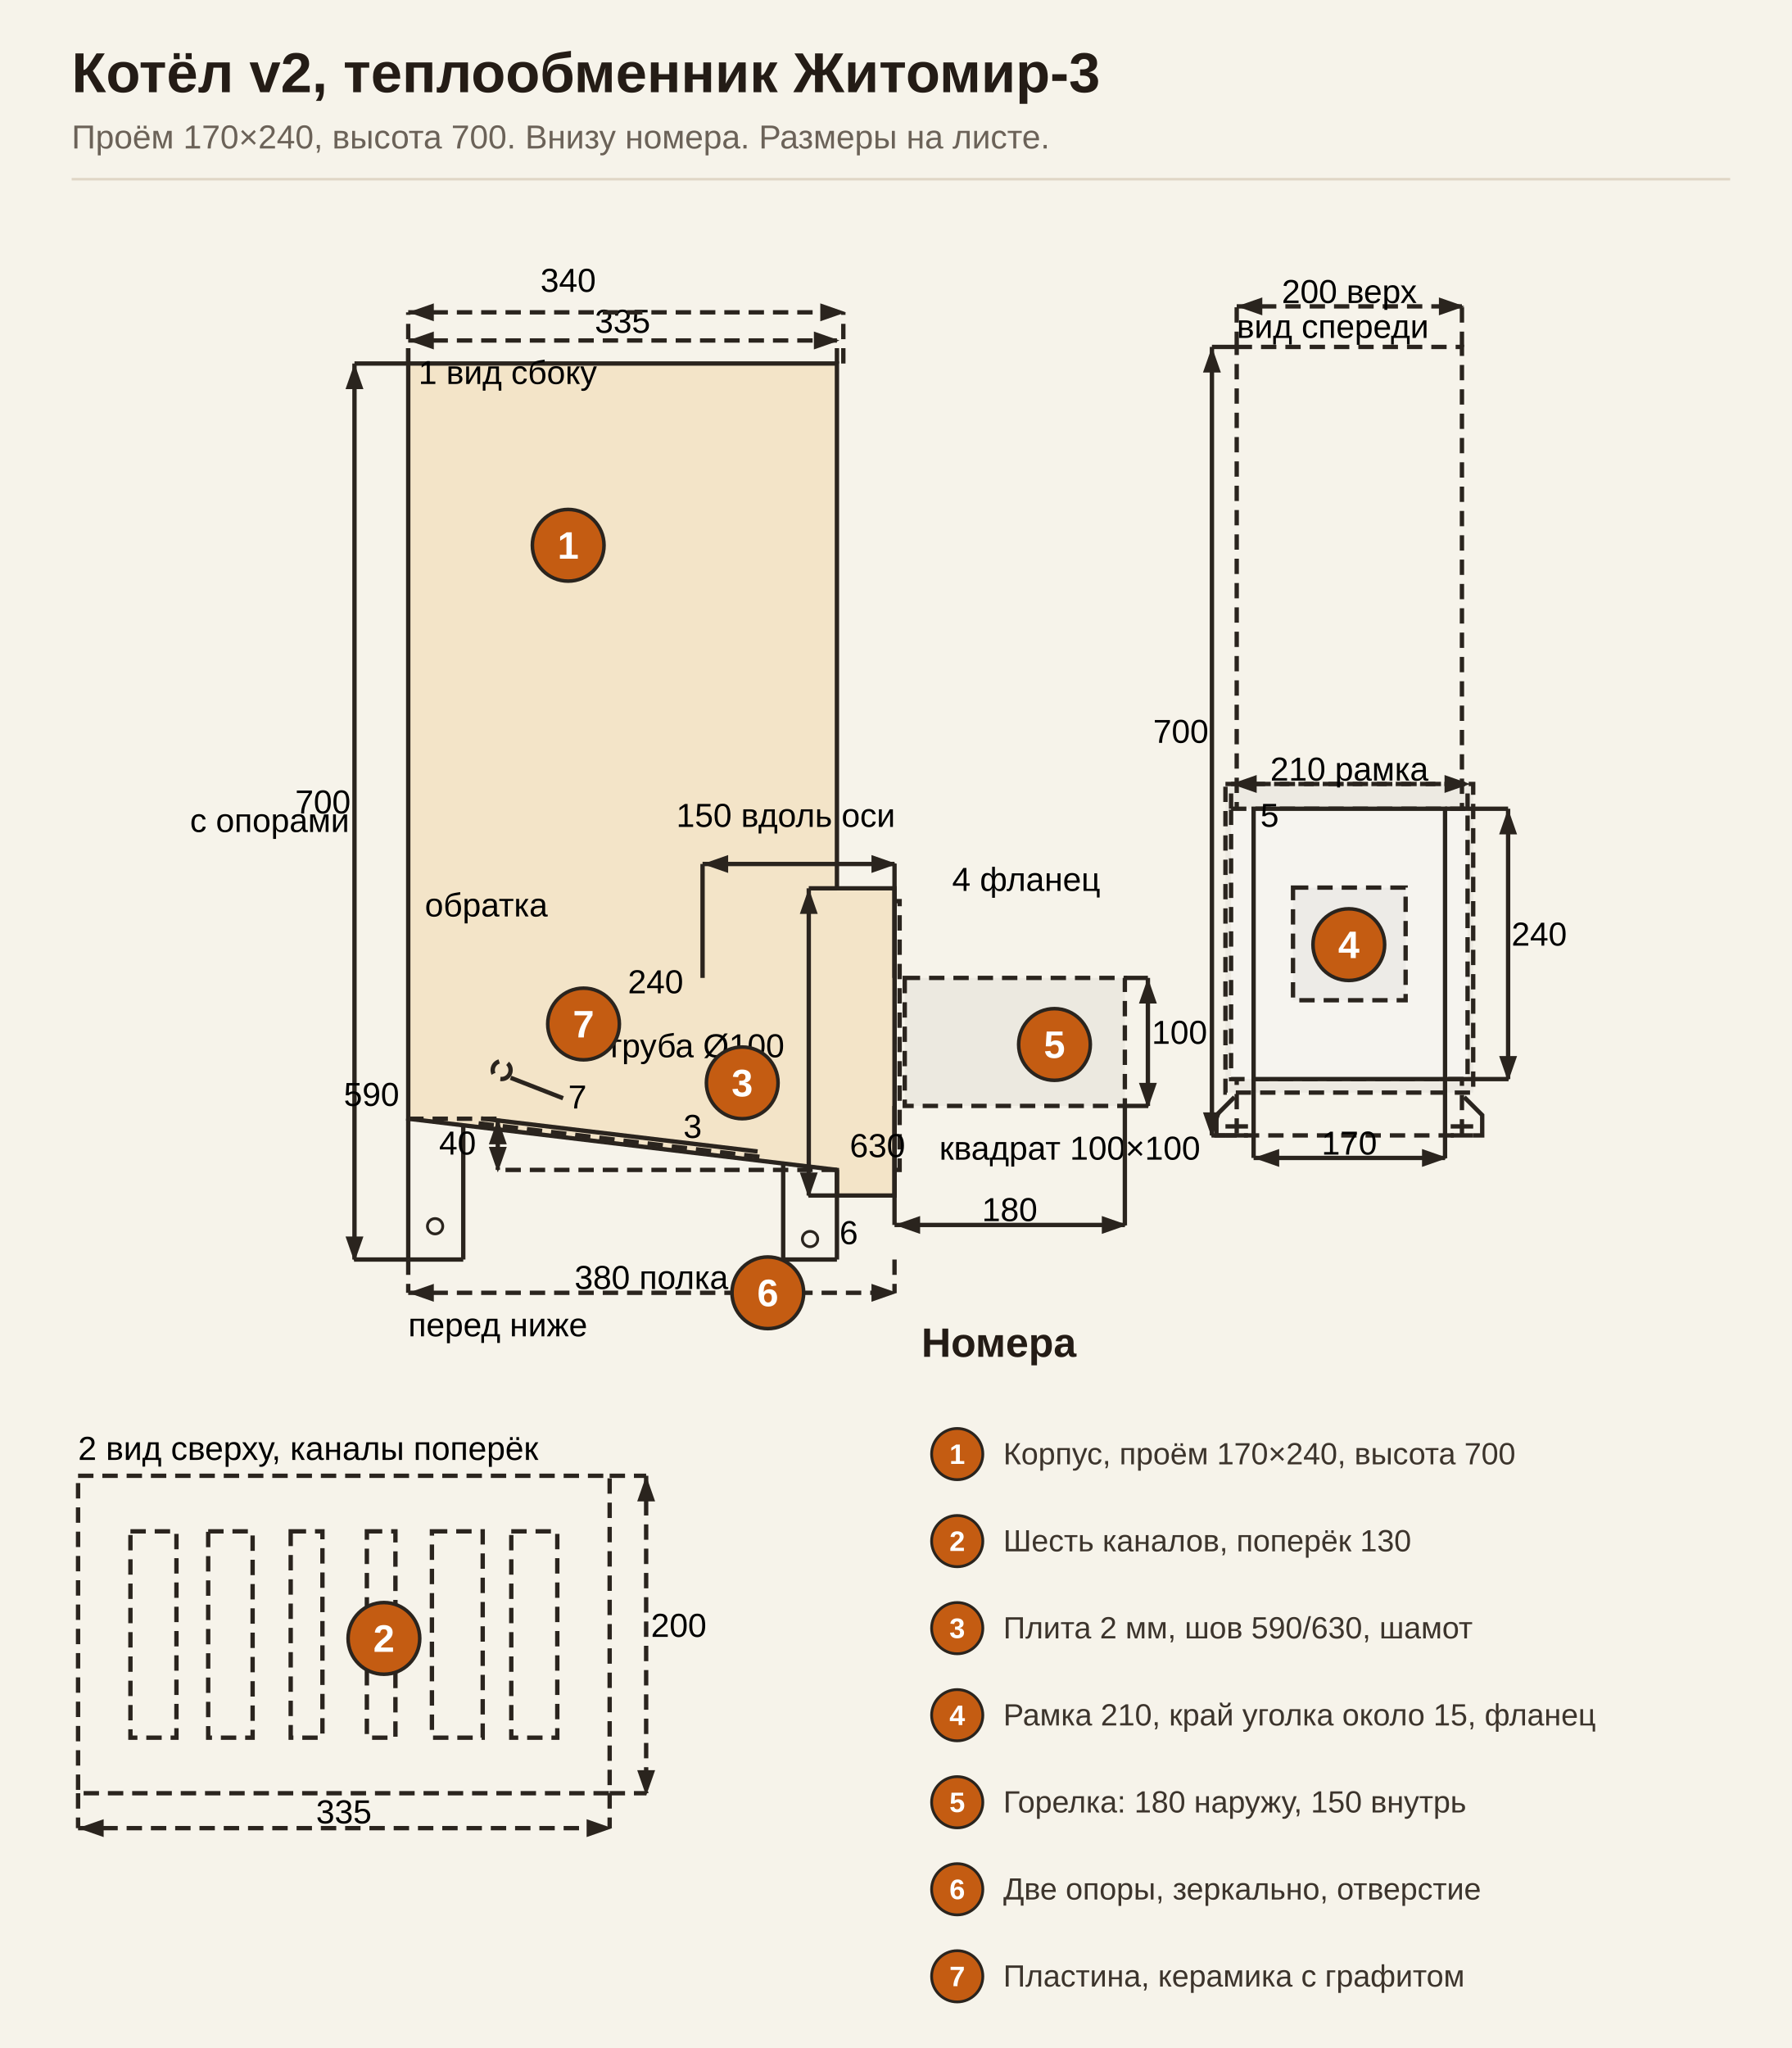
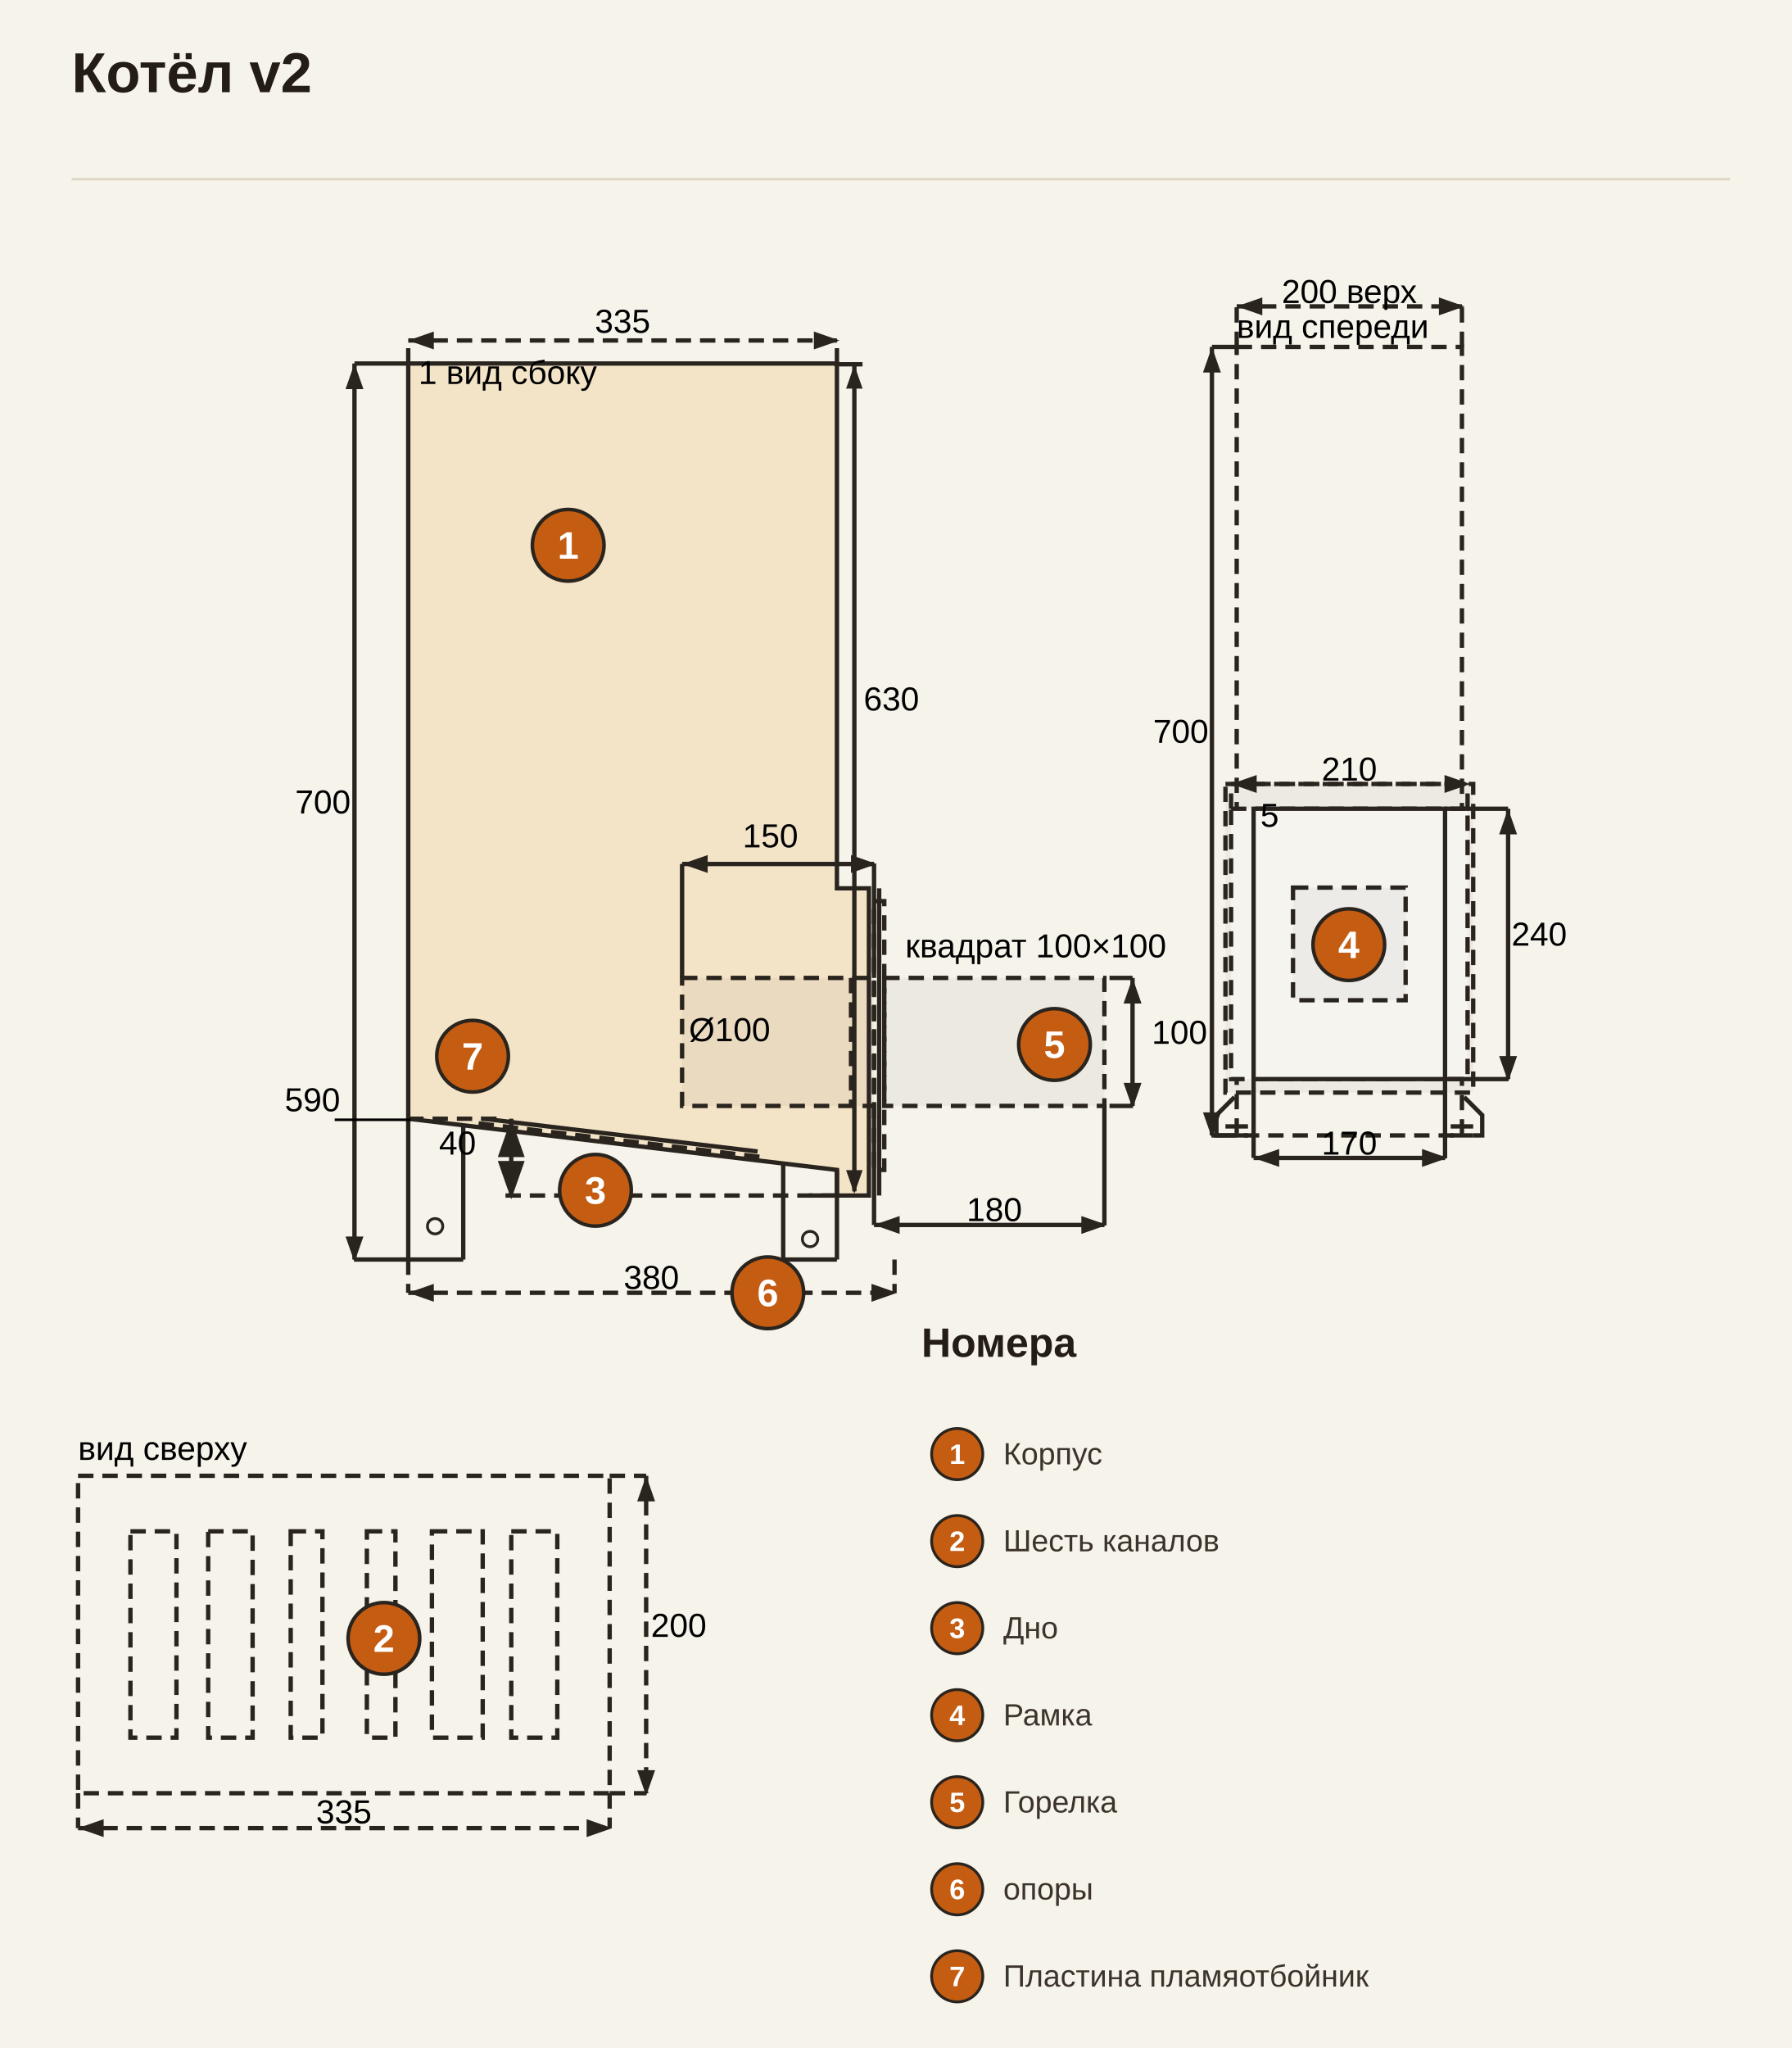
- <svg xmlns="http://www.w3.org/2000/svg" width="700" height="800" viewBox="0 0 700 800" font-family="Liberation Sans, DejaVu Sans, sans-serif">
-   <rect width="700" height="800" fill="#f6f3ea" />
-   <defs>
+ <svg xmlns="http://www.w3.org/2000/svg" width="700" height="800" viewBox="0 0 700 800" font-family="Liberation Sans, DejaVu Sans, sans-serif" version="1.1" id="svg106">
+   <rect width="700" height="800" fill="#f6f3ea" id="rect1" />
+   <defs id="defs6">
    <marker id="se" markerUnits="userSpaceOnUse" markerWidth="20.00" markerHeight="14.00" refX="18.00" refY="7.00" orient="auto">
-       <path d="M0 0 L20.00 7.00 L0 14.00 Z" fill="#2a241e" />
+       <path d="M0 0 L20.00 7.00 L0 14.00 Z" fill="#2a241e" id="path1" />
    </marker>
    <marker id="ss" markerUnits="userSpaceOnUse" markerWidth="20.00" markerHeight="14.00" refX="0" refY="7.00" orient="auto">
-       <path d="M20.00 0 L0 7.00 L20.00 14.00 Z" fill="#2a241e" />
+       <path d="M20.00 0 L0 7.00 L20.00 14.00 Z" fill="#2a241e" id="path2" />
    </marker>
    <marker id="fe" markerUnits="userSpaceOnUse" markerWidth="22.73" markerHeight="15.91" refX="20.45" refY="7.95" orient="auto">
-       <path d="M0 0 L22.73 7.95 L0 15.91 Z" fill="#2a241e" />
+       <path d="M0 0 L22.73 7.95 L0 15.91 Z" fill="#2a241e" id="path3" />
    </marker>
    <marker id="fs" markerUnits="userSpaceOnUse" markerWidth="22.73" markerHeight="15.91" refX="0" refY="7.95" orient="auto">
-       <path d="M22.73 0 L0 7.95 L22.73 15.91 Z" fill="#2a241e" />
+       <path d="M22.73 0 L0 7.95 L22.73 15.91 Z" fill="#2a241e" id="path4" />
    </marker>
    <marker id="te" markerUnits="userSpaceOnUse" markerWidth="16.13" markerHeight="11.29" refX="14.52" refY="5.65" orient="auto">
-       <path d="M0 0 L16.13 5.65 L0 11.29 Z" fill="#2a241e" />
+       <path d="M0 0 L16.13 5.65 L0 11.29 Z" fill="#2a241e" id="path5" />
    </marker>
    <marker id="ts" markerUnits="userSpaceOnUse" markerWidth="16.13" markerHeight="11.29" refX="0" refY="5.65" orient="auto">
-       <path d="M16.13 0 L0 5.65 L16.13 11.29 Z" fill="#2a241e" />
+       <path d="M16.13 0 L0 5.65 L16.13 11.29 Z" fill="#2a241e" id="path6" />
+     </marker>
+     <marker id="ss-3" markerUnits="userSpaceOnUse" markerWidth="20" markerHeight="14" refX="0" refY="7" orient="auto">
+       <path d="M 20,0 0,7 20,14 Z" fill="#2a241e" id="path2-6" />
+     </marker>
+     <marker id="se-7" markerUnits="userSpaceOnUse" markerWidth="20" markerHeight="14" refX="18" refY="7" orient="auto">
+       <path d="M 0,0 20,7 0,14 Z" fill="#2a241e" id="path1-5" />
    </marker>
  </defs>
-   <text x="28" y="36" font-family="Liberation Sans, DejaVu Sans, sans-serif" font-size="22" font-weight="700" fill="#241c16">Котёл v2, теплообменник Житомир-3</text>
-   <text x="28" y="58" font-family="Liberation Sans, DejaVu Sans, sans-serif" font-size="13" fill="#6b6258">Проём 170×240, высота 700. Внизу номера. Размеры на листе.</text>
-   <line x1="28" y1="70" x2="676" y2="70" stroke="#e0d6c6" stroke-width="1" />
-   <g transform="translate(72,88) scale(0.5)">
-     <g fill="#2a241e" fill-opacity="0.05" stroke="#2a241e" stroke-width="3.40" stroke-dasharray="12.0 7.0">
-       <rect x="563" y="588" width="172" height="100" />
-       <rect x="405" y="588" width="150" height="100" />
-       <line x1="505" y1="588" x2="505" y2="688" />
-     </g>
-     <rect x="551" y="528" width="8" height="210" fill="none" stroke="#2a241e" stroke-width="3.40" stroke-dasharray="12.0 7.0" />
-     <line x1="555" y1="518" x2="555" y2="758" stroke="#2a241e" stroke-width="3.40" />
-     <path fill="#f3e4c8" stroke="#2a241e" stroke-width="3.40" d="M 175 108 H 510 V 518 H 555 V 758 H 510 V 738 L 175 698 Z" />
-     <circle cx="175" cy="698" r="1.2" fill="#2a241e" />
-     <text x="188" y="540" font-size="26.0">обратка</text>
-     <text x="183" y="124" font-size="26.0">1  вид сбоку</text>
-     <text x="600" y="520" font-size="26.0">4 фланец</text>
-     <text x="330" y="650" font-size="26.0">труба Ø100</text>
-     <text x="590" y="730" font-size="26.0">квадрат 100×100</text>
-     <g fill="none" stroke="#2a241e" stroke-width="3.40">
-       <line x1="175" y1="808" x2="218" y2="808" />
-       <line x1="175" y1="808" x2="175" y2="698" />
-       <line x1="218" y1="808" x2="218" y2="703" />
-       <circle cx="196" cy="782" r="6" fill="none" stroke="#2a241e" stroke-width="2.2" />
-       <line x1="468" y1="808" x2="510" y2="808" />
-       <line x1="468" y1="808" x2="468" y2="733" />
-       <line x1="510" y1="808" x2="510" y2="738" />
-       <circle cx="489" cy="792" r="6" fill="none" stroke="#2a241e" stroke-width="2.2" />
-     </g>
-     <text x="512" y="796" font-size="26.0">6</text>
-     <line x1="230" y1="701.6" x2="450" y2="727.8" stroke="#2a241e" stroke-width="3.40" stroke-dasharray="12.0 7.0" />
-     <line x1="232" y1="697.8" x2="448" y2="723.6" stroke="#2a241e" stroke-width="3.40" />
-     <text x="390" y="713" font-size="26.0">3</text>
-     <circle cx="248" cy="660" r="7" fill="none" stroke="#2a241e" stroke-width="3.40" stroke-dasharray="12.0 7.0" />
-     <line x1="255" y1="666" x2="296" y2="682" stroke="#2a241e" stroke-width="3.40" />
-     <text x="300" y="690" font-size="26.0">7</text>
-     <g fill="none" stroke="#2a241e" stroke-width="3.40" marker-start="url(#ss)" marker-end="url(#se)">
-       <line x1="133" y1="108" x2="133" y2="808" />
-     </g>
-     <g fill="none" stroke="#2a241e" stroke-width="3.40">
-       <line x1="133" y1="108" x2="175" y2="108" />
-       <line x1="133" y1="808" x2="175" y2="808" />
-     </g>
-     <text x="130" y="459.5" font-size="26.0" text-anchor="end">700</text>
-     <text x="129" y="474.0" font-size="26.0" text-anchor="end">с опорами</text>
-     <g fill="none" stroke="#2a241e" stroke-width="3.40" marker-start="url(#ss)" marker-end="url(#se)">
-       <line x1="488" y1="518" x2="488" y2="758" />
-     </g>
-     <g fill="none" stroke="#2a241e" stroke-width="3.40">
-       <line x1="488" y1="518" x2="510" y2="518" />
-       <line x1="488" y1="758" x2="510" y2="758" />
-     </g>
-     <text x="390" y="600" font-size="26.0" text-anchor="end">240</text>
-     <g fill="none" stroke="#2a241e" stroke-width="3.40" marker-start="url(#ss)" marker-end="url(#se)">
-       <line x1="405" y1="499" x2="555" y2="499" />
-     </g>
-     <g fill="none" stroke="#2a241e" stroke-width="3.40">
-       <line x1="405" y1="588" x2="405" y2="499" />
-       <line x1="555" y1="588" x2="555" y2="499" />
-     </g>
-     <text x="470" y="470" font-size="26.0" text-anchor="middle">150 вдоль оси</text>
-     <g fill="none" stroke="#2a241e" stroke-width="3.40" marker-start="url(#ss)" marker-end="url(#se)">
-       <line x1="555" y1="781" x2="735" y2="781" />
-     </g>
-     <g fill="none" stroke="#2a241e" stroke-width="3.40">
-       <line x1="555" y1="688" x2="555" y2="781" />
-       <line x1="735" y1="688" x2="735" y2="781" />
-     </g>
-     <text x="645.0" y="778" font-size="26.0" text-anchor="middle">180</text>
-     <g fill="none" stroke="#2a241e" stroke-width="3.40" marker-start="url(#ss)" marker-end="url(#se)">
-       <line x1="753" y1="588" x2="753" y2="688" />
-     </g>
-     <g fill="none" stroke="#2a241e" stroke-width="3.40">
-       <line x1="735" y1="588" x2="753" y2="588" />
-       <line x1="735" y1="688" x2="753" y2="688" />
-     </g>
-     <text x="756" y="639.5" font-size="26.0" text-anchor="start">100</text>
-     <g fill="none" stroke="#2a241e" stroke-width="3.40" stroke-dasharray="12.0 7.0" marker-start="url(#ss)" marker-end="url(#se)">
-       <line x1="245" y1="698" x2="245" y2="738" />
-     </g>
-     <text x="228" y="726" font-size="26.0" text-anchor="end">40</text>
-     <text x="168" y="688" font-size="26.0" text-anchor="end">590</text>
-     <text x="520" y="728" font-size="26.0">630</text>
-     <line x1="175" y1="698" x2="245" y2="698" stroke="#2a241e" stroke-width="3.40" stroke-dasharray="12.0 7.0" />
-     <line x1="510" y1="738" x2="245" y2="738" stroke="#2a241e" stroke-width="3.40" stroke-dasharray="12.0 7.0" />
-     <text x="175" y="868" font-size="26.0">перед ниже</text>
-     <g fill="none" stroke="#2a241e" stroke-width="3.40" stroke-dasharray="12.0 7.0" marker-start="url(#ss)" marker-end="url(#se)">
-       <line x1="175" y1="90" x2="510" y2="90" />
-     </g>
-     <g fill="none" stroke="#2a241e" stroke-width="3.40" stroke-dasharray="12.0 7.0">
-       <line x1="175" y1="108" x2="175" y2="90" />
-       <line x1="510" y1="108" x2="510" y2="90" />
-     </g>
-     <text x="342.5" y="84" font-size="26.0" text-anchor="middle">335</text>
-     <g fill="none" stroke="#2a241e" stroke-width="3.40" stroke-dasharray="12.0 7.0" marker-start="url(#ss)" marker-end="url(#se)">
-       <line x1="175" y1="68" x2="515" y2="68" />
-     </g>
-     <g fill="none" stroke="#2a241e" stroke-width="3.40" stroke-dasharray="12.0 7.0">
-       <line x1="175" y1="108" x2="175" y2="68" />
-       <line x1="515" y1="108" x2="515" y2="68" />
-     </g>
-     <text x="300" y="52" font-size="26.0" text-anchor="middle">340</text>
-     <g fill="none" stroke="#2a241e" stroke-width="3.40" stroke-dasharray="12.0 7.0" marker-start="url(#ss)" marker-end="url(#se)">
-       <line x1="175" y1="834" x2="555" y2="834" />
-     </g>
-     <g fill="none" stroke="#2a241e" stroke-width="3.40" stroke-dasharray="12.0 7.0">
-       <line x1="175" y1="808" x2="175" y2="834" />
-       <line x1="555" y1="808" x2="555" y2="834" />
-     </g>
-     <text x="365.0" y="831" font-size="26.0" text-anchor="middle">380 полка</text>
-   </g>
-   <g transform="translate(118,88) scale(0.44)">
-     <text x="830" y="100" font-size="29.5">вид спереди</text>
-     <rect x="830" y="108" width="200" height="700" fill="none" stroke="#2a241e" stroke-width="3.86" stroke-dasharray="13.6 8.0" />
-     <rect x="825" y="518" width="210" height="240" fill="#fffdf8" stroke="#2a241e" stroke-width="3.86" stroke-dasharray="13.6 8.0" />
-     <rect x="845" y="518" width="170" height="240" fill="#fffdf8" stroke="#2a241e" stroke-width="3.86" />
-     <g fill="#2a241e" fill-opacity="0.04" stroke="#2a241e" stroke-width="3.86" stroke-dasharray="13.6 8.0">
-       <rect x="820" y="496" width="220" height="274" />
-       <rect x="880.0" y="588" width="100" height="100" />
-     </g>
-     <text x="851" y="534" font-size="29.5">5</text>
-     <g fill="none" stroke="#2a241e" stroke-width="3.86">
-       <line x1="820" y1="800" x2="840" y2="800" />
-       <line x1="820" y1="808" x2="840" y2="808" />
-       <polyline points="820,808 812,808 812,790 828,774" />
-       <line x1="1020" y1="800" x2="1040" y2="800" />
-       <line x1="1020" y1="808" x2="1040" y2="808" />
-       <polyline points="1040,808 1048,808 1048,790 1032,774" />
-     </g>
-     <g fill="none" stroke="#2a241e" stroke-width="3.86" marker-start="url(#fs)" marker-end="url(#fe)">
-       <line x1="845" y1="828" x2="1015" y2="828" />
-     </g>
-     <g fill="none" stroke="#2a241e" stroke-width="3.86">
-       <line x1="845" y1="758" x2="845" y2="828" />
-       <line x1="1015" y1="758" x2="1015" y2="828" />
-     </g>
-     <text x="930.0" y="825" font-size="29.5" text-anchor="middle">170</text>
-     <g fill="none" stroke="#2a241e" stroke-width="3.86" marker-start="url(#fs)" marker-end="url(#fe)">
-       <line x1="1071.0" y1="518" x2="1071.0" y2="758" />
-     </g>
-     <g fill="none" stroke="#2a241e" stroke-width="3.86">
-       <line x1="1015" y1="518" x2="1071.0" y2="518" />
-       <line x1="1015" y1="758" x2="1071.0" y2="758" />
-     </g>
-     <text x="1074.0" y="639.5" font-size="29.5" text-anchor="start">240</text>
-     <g fill="none" stroke="#2a241e" stroke-width="3.86" marker-start="url(#fs)" marker-end="url(#fe)">
-       <line x1="808" y1="108" x2="808" y2="808" />
-     </g>
-     <g fill="none" stroke="#2a241e" stroke-width="3.86">
-       <line x1="808" y1="108" x2="830" y2="108" />
-       <line x1="808" y1="808" x2="830" y2="808" />
-     </g>
-     <text x="805" y="459.5" font-size="29.5" text-anchor="end">700</text>
-     <g fill="none" stroke="#2a241e" stroke-width="3.86" stroke-dasharray="13.6 8.0" marker-start="url(#fs)" marker-end="url(#fe)">
-       <line x1="825" y1="496" x2="1035" y2="496" />
-     </g>
-     <g fill="none" stroke="#2a241e" stroke-width="3.86" stroke-dasharray="13.6 8.0">
-       <line x1="825" y1="518" x2="825" y2="496" />
-       <line x1="1035" y1="518" x2="1035" y2="496" />
-     </g>
-     <text x="930.0" y="493" font-size="29.5" text-anchor="middle">210 рамка</text>
-     <g fill="none" stroke="#2a241e" stroke-width="3.86" stroke-dasharray="13.6 8.0" marker-start="url(#fs)" marker-end="url(#fe)">
-       <line x1="830" y1="72" x2="1030" y2="72" />
-     </g>
-     <g fill="none" stroke="#2a241e" stroke-width="3.86" stroke-dasharray="13.6 8.0">
-       <line x1="830" y1="108" x2="830" y2="72" />
-       <line x1="1030" y1="108" x2="1030" y2="72" />
-     </g>
-     <text x="930.0" y="69" font-size="29.5" text-anchor="middle">200 верх</text>
-   </g>
-   <g transform="translate(-78,16) scale(0.62)">
-     <text x="175" y="894" font-size="21.0">2  вид сверху, каналы поперёк</text>
-     <rect x="175" y="904" width="335" height="200" fill="none" stroke="#2a241e" stroke-width="2.74" stroke-dasharray="9.7 5.6" />
-     <rect x="208" y="939" width="29" height="130" fill="none" stroke="#2a241e" stroke-width="2.74" stroke-dasharray="9.7 5.6" />
-     <rect x="257" y="939" width="28" height="130" fill="none" stroke="#2a241e" stroke-width="2.74" stroke-dasharray="9.7 5.6" />
-     <rect x="309" y="939" width="20" height="130" fill="none" stroke="#2a241e" stroke-width="2.74" stroke-dasharray="9.7 5.6" />
-     <rect x="357" y="939" width="18" height="130" fill="none" stroke="#2a241e" stroke-width="2.74" stroke-dasharray="9.7 5.6" />
-     <rect x="398" y="939" width="32" height="130" fill="none" stroke="#2a241e" stroke-width="2.74" stroke-dasharray="9.7 5.6" />
-     <rect x="448" y="939" width="29" height="130" fill="none" stroke="#2a241e" stroke-width="2.74" stroke-dasharray="9.7 5.6" />
-     <g fill="none" stroke="#2a241e" stroke-width="2.74" stroke-dasharray="9.7 5.6" marker-start="url(#ts)" marker-end="url(#te)">
-       <line x1="175" y1="1126" x2="510" y2="1126" />
-     </g>
-     <g fill="none" stroke="#2a241e" stroke-width="2.74" stroke-dasharray="9.7 5.6">
-       <line x1="175" y1="1104" x2="175" y2="1126" />
-       <line x1="510" y1="1104" x2="510" y2="1126" />
-     </g>
-     <text x="342.5" y="1123" font-size="21.0" text-anchor="middle">335</text>
-     <g fill="none" stroke="#2a241e" stroke-width="2.74" stroke-dasharray="9.7 5.6" marker-start="url(#ts)" marker-end="url(#te)">
-       <line x1="533" y1="904" x2="533" y2="1104" />
-     </g>
-     <g fill="none" stroke="#2a241e" stroke-width="2.74" stroke-dasharray="9.7 5.6">
-       <line x1="510" y1="904" x2="533" y2="904" />
-       <line x1="510" y1="1104" x2="533" y2="1104" />
-     </g>
-     <text x="536" y="1005.5" font-size="21.0" text-anchor="start">200</text>
-   </g>
-   <g transform="translate(222,213)" font-family="Liberation Sans, DejaVu Sans, sans-serif" font-weight="700" font-size="15">
-     <circle r="14" fill="#c45c12" stroke="#2a241e" stroke-width="1.4" />
-     <text fill="#ffffff" text-anchor="middle" dy="0.35em">1</text>
-   </g>
-   <g transform="translate(290,423)" font-family="Liberation Sans, DejaVu Sans, sans-serif" font-weight="700" font-size="15">
-     <circle r="14" fill="#c45c12" stroke="#2a241e" stroke-width="1.4" />
-     <text fill="#ffffff" text-anchor="middle" dy="0.35em">3</text>
-   </g>
-   <g transform="translate(412,408)" font-family="Liberation Sans, DejaVu Sans, sans-serif" font-weight="700" font-size="15">
-     <circle r="14" fill="#c45c12" stroke="#2a241e" stroke-width="1.4" />
-     <text fill="#ffffff" text-anchor="middle" dy="0.35em">5</text>
-   </g>
-   <g transform="translate(300,505)" font-family="Liberation Sans, DejaVu Sans, sans-serif" font-weight="700" font-size="15">
-     <circle r="14" fill="#c45c12" stroke="#2a241e" stroke-width="1.4" />
-     <text fill="#ffffff" text-anchor="middle" dy="0.35em">6</text>
-   </g>
-   <g transform="translate(228,400)" font-family="Liberation Sans, DejaVu Sans, sans-serif" font-weight="700" font-size="15">
-     <circle r="14" fill="#c45c12" stroke="#2a241e" stroke-width="1.4" />
-     <text fill="#ffffff" text-anchor="middle" dy="0.35em">7</text>
-   </g>
-   <g transform="translate(527,369)" font-family="Liberation Sans, DejaVu Sans, sans-serif" font-weight="700" font-size="15">
-     <circle r="14" fill="#c45c12" stroke="#2a241e" stroke-width="1.4" />
-     <text fill="#ffffff" text-anchor="middle" dy="0.35em">4</text>
-   </g>
-   <g transform="translate(150,640)" font-family="Liberation Sans, DejaVu Sans, sans-serif" font-weight="700" font-size="15">
-     <circle r="14" fill="#c45c12" stroke="#2a241e" stroke-width="1.4" />
-     <text fill="#ffffff" text-anchor="middle" dy="0.35em">2</text>
-   </g>
-   <text x="360" y="530" font-family="Liberation Sans, DejaVu Sans, sans-serif" font-size="16" font-weight="700" fill="#241c16">Номера</text>
-   <g transform="translate(374,568)" font-family="Liberation Sans, DejaVu Sans, sans-serif">
-     <circle r="10" fill="#c45c12" stroke="#2a241e" stroke-width="1.1" />
-     <text fill="#ffffff" font-size="11" font-weight="700" text-anchor="middle" dy="0.35em">1</text>
-     <text x="18" y="4" fill="#3c342c" font-size="12">Корпус, проём 170×240, высота 700</text>
-   </g>
-   <g transform="translate(374,602)" font-family="Liberation Sans, DejaVu Sans, sans-serif">
-     <circle r="10" fill="#c45c12" stroke="#2a241e" stroke-width="1.1" />
-     <text fill="#ffffff" font-size="11" font-weight="700" text-anchor="middle" dy="0.35em">2</text>
-     <text x="18" y="4" fill="#3c342c" font-size="12">Шесть каналов, поперёк 130</text>
-   </g>
-   <g transform="translate(374,636)" font-family="Liberation Sans, DejaVu Sans, sans-serif">
-     <circle r="10" fill="#c45c12" stroke="#2a241e" stroke-width="1.1" />
-     <text fill="#ffffff" font-size="11" font-weight="700" text-anchor="middle" dy="0.35em">3</text>
-     <text x="18" y="4" fill="#3c342c" font-size="12">Плита 2 мм, шов 590/630, шамот</text>
-   </g>
-   <g transform="translate(374,670)" font-family="Liberation Sans, DejaVu Sans, sans-serif">
-     <circle r="10" fill="#c45c12" stroke="#2a241e" stroke-width="1.1" />
-     <text fill="#ffffff" font-size="11" font-weight="700" text-anchor="middle" dy="0.35em">4</text>
-     <text x="18" y="4" fill="#3c342c" font-size="12">Рамка 210, край уголка около 15, фланец</text>
-   </g>
-   <g transform="translate(374,704)" font-family="Liberation Sans, DejaVu Sans, sans-serif">
-     <circle r="10" fill="#c45c12" stroke="#2a241e" stroke-width="1.1" />
-     <text fill="#ffffff" font-size="11" font-weight="700" text-anchor="middle" dy="0.35em">5</text>
-     <text x="18" y="4" fill="#3c342c" font-size="12">Горелка: 180 наружу, 150 внутрь</text>
-   </g>
-   <g transform="translate(374,738)" font-family="Liberation Sans, DejaVu Sans, sans-serif">
-     <circle r="10" fill="#c45c12" stroke="#2a241e" stroke-width="1.1" />
-     <text fill="#ffffff" font-size="11" font-weight="700" text-anchor="middle" dy="0.35em">6</text>
-     <text x="18" y="4" fill="#3c342c" font-size="12">Две опоры, зеркально, отверстие</text>
-   </g>
-   <g transform="translate(374,772)" font-family="Liberation Sans, DejaVu Sans, sans-serif">
-     <circle r="10" fill="#c45c12" stroke="#2a241e" stroke-width="1.1" />
-     <text fill="#ffffff" font-size="11" font-weight="700" text-anchor="middle" dy="0.35em">7</text>
-     <text x="18" y="4" fill="#3c342c" font-size="12">Пластина, керамика с графитом</text>
-   </g>
+   <text x="28" y="36" font-family="Liberation Sans, DejaVu Sans, sans-serif" font-size="22" font-weight="700" fill="#241c16" id="text6">Котёл v2</text>
+   <line x1="28" y1="70" x2="676" y2="70" stroke="#e0d6c6" stroke-width="1" id="line7" />
+   <g transform="translate(72,88) scale(0.5)" id="g50">
+     <rect x="539" y="528" width="8" height="210" fill="none" stroke="#2a241e" stroke-width="3.4" stroke-dasharray="12, 7" id="rect9" />
+     <line x1="543" y1="518" x2="543" y2="758" stroke="#2a241e" stroke-width="3.4" id="line9" />
+     <path fill="#f3e4c8" stroke="#2a241e" stroke-width="3.4" d="m 175,108 h 335 v 410 h 25 V 758 H 510 V 738 L 175,698 Z" id="path9" />
+     <g fill="#2a241e" fill-opacity="0.05" stroke="#2a241e" stroke-width="3.4" stroke-dasharray="12, 7" id="g8" transform="translate(-16)">
+       <rect x="563" y="588" width="172" height="100" id="rect7" />
+       <rect x="405" y="588" width="150" height="100" id="rect8" />
+       <line x1="537" y1="588" x2="537" y2="688" id="line8" />
+     </g>
+     <circle cx="175" cy="698" r="1.2" fill="#2a241e" id="circle9" />
+     <text x="183" y="124" font-size="26.0" id="text10">1  вид сбоку</text>
+     <text x="394.336" y="637.413" font-size="26px" id="text12">Ø100</text>
+     <text x="563.427" y="571.958" font-size="26px" id="text13">квадрат 100×100</text>
+     <g fill="none" stroke="#2a241e" stroke-width="3.40" id="g18">
+       <line x1="175" y1="808" x2="218" y2="808" id="line13" />
+       <line x1="175" y1="808" x2="175" y2="698" id="line14" />
+       <line x1="218" y1="808" x2="218" y2="703" id="line15" />
+       <circle cx="196" cy="782" r="6" fill="none" stroke="#2a241e" stroke-width="2.2" id="circle15" />
+       <line x1="468" y1="808" x2="510" y2="808" id="line16" />
+       <line x1="468" y1="808" x2="468" y2="733" id="line17" />
+       <line x1="510" y1="808" x2="510" y2="738" id="line18" />
+       <circle cx="489" cy="792" r="6" fill="none" stroke="#2a241e" stroke-width="2.2" id="circle18" />
+     </g>
+     <line x1="230" y1="701.6" x2="450" y2="727.8" stroke="#2a241e" stroke-width="3.40" stroke-dasharray="12.0 7.0" id="line19" />
+     <line x1="232" y1="697.8" x2="448" y2="723.6" stroke="#2a241e" stroke-width="3.40" id="line20" />
+     <g fill="none" stroke="#2a241e" stroke-width="3.40" marker-start="url(#ss)" marker-end="url(#se)" id="g22">
+       <line x1="133" y1="108" x2="133" y2="808" id="line22" />
+     </g>
+     <g fill="none" stroke="#2a241e" stroke-width="3.686" marker-start="url(#ss-3)" marker-end="url(#se-7)" id="g22-3" style="marker-start:url(#ss-3);marker-end:url(#se-7)" transform="matrix(0.9222999,0,0,0.9222999,400.9495,9.566434)">
+       <line x1="133" y1="108" x2="133" y2="808" id="line22-5" style="stroke-width:3.686;marker-start:url(#ss-3);marker-end:url(#se-7)" />
+     </g>
+     <g fill="none" stroke="#2a241e" stroke-width="3.40" id="g24">
+       <line x1="133" y1="108" x2="175" y2="108" id="line23" />
+       <line x1="133" y1="808" x2="175" y2="808" id="line24" />
+     </g>
+     <text x="130" y="459.5" font-size="26.0" text-anchor="end" id="text24">700</text>
+     <g fill="none" stroke="#2a241e" stroke-width="3.4" id="g27">
+       <line x1="508" y1="108.601" x2="530" y2="108.601" id="line26" />
+       <line x1="488" y1="758" x2="510" y2="758" id="line27" />
+     </g>
+     <g fill="none" stroke="#2a241e" stroke-width="3.4" marker-start="url(#ss)" marker-end="url(#se)" id="g28" transform="translate(-16)">
+       <line x1="405" y1="499" x2="555" y2="499" id="line28" />
+     </g>
+     <g fill="none" stroke="#2a241e" stroke-width="3.4" id="g30" transform="translate(-16)">
+       <line x1="405" y1="588" x2="405" y2="499" id="line29" />
+       <line x1="555" y1="588" x2="555" y2="499" id="line30" />
+     </g>
+     <text x="458" y="486" font-size="26px" text-anchor="middle" id="text30">150</text>
+     <g fill="none" stroke="#2a241e" stroke-width="3.4" marker-start="url(#ss)" marker-end="url(#se)" id="g31" transform="translate(-16)">
+       <line x1="555" y1="781" x2="735" y2="781" id="line31" />
+     </g>
+     <g fill="none" stroke="#2a241e" stroke-width="3.4" id="g33" transform="translate(-16)">
+       <line x1="555" y1="688" x2="555" y2="781" id="line32" />
+       <line x1="735" y1="688" x2="735" y2="781" id="line33" />
+     </g>
+     <text x="633" y="778" font-size="26px" text-anchor="middle" id="text33">180</text>
+     <g fill="none" stroke="#2a241e" stroke-width="3.4" marker-start="url(#ss)" marker-end="url(#se)" id="g34" transform="translate(-12)">
+       <line x1="753" y1="588" x2="753" y2="688" id="line34" />
+     </g>
+     <g fill="none" stroke="#2a241e" stroke-width="3.4" id="g36" transform="translate(-12)">
+       <line x1="735" y1="588" x2="753" y2="588" id="line35" />
+       <line x1="735" y1="688" x2="753" y2="688" id="line36" />
+     </g>
+     <text x="756" y="639.5" font-size="26.0" text-anchor="start" id="text36">100</text>
+     <g fill="none" stroke="#2a241e" stroke-width="2.267" stroke-dasharray="12, 7" marker-start="url(#ss)" marker-end="url(#se)" id="g37" transform="matrix(1.4995,0,0,1.4995,-111.8881,-348.6513)">
+       <line x1="245" y1="698" x2="245" y2="738" id="line37" style="stroke-width:2.267" />
+     </g>
+     <text x="228" y="726" font-size="26.0" text-anchor="end" id="text37">40</text>
+     <text x="121.846" y="692.196" font-size="26px" text-anchor="end" id="text38">590</text>
+     <text x="530.881" y="379.049" font-size="26px" id="text39">630</text>
+     <line x1="175" y1="698" x2="245" y2="698" stroke="#2a241e" stroke-width="3.40" stroke-dasharray="12.0 7.0" id="line39" />
+     <line x1="510" y1="758" x2="245" y2="758" stroke="#2a241e" stroke-width="3.4" stroke-dasharray="12, 7" id="line40" />
+     <g fill="none" stroke="#2a241e" stroke-width="3.40" stroke-dasharray="12.0 7.0" marker-start="url(#ss)" marker-end="url(#se)" id="g41">
+       <line x1="175" y1="90" x2="510" y2="90" id="line41" />
+     </g>
+     <g fill="none" stroke="#2a241e" stroke-width="3.40" stroke-dasharray="12.0 7.0" id="g43">
+       <line x1="175" y1="108" x2="175" y2="90" id="line42" />
+       <line x1="510" y1="108" x2="510" y2="90" id="line43" />
+     </g>
+     <text x="342.5" y="84" font-size="26.0" text-anchor="middle" id="text43">335</text>
+     <g fill="none" stroke="#2a241e" stroke-width="3.40" stroke-dasharray="12.0 7.0" marker-start="url(#ss)" marker-end="url(#se)" id="g47">
+       <line x1="175" y1="834" x2="555" y2="834" id="line47" />
+     </g>
+     <g fill="none" stroke="#2a241e" stroke-width="3.40" stroke-dasharray="12.0 7.0" id="g49">
+       <line x1="175" y1="808" x2="175" y2="834" id="line48" />
+       <line x1="555" y1="808" x2="555" y2="834" id="line49" />
+     </g>
+     <text x="365" y="831" font-size="26px" text-anchor="middle" id="text49">380</text>
+   </g>
+   <g transform="translate(118,88) scale(0.44)" id="g73">
+     <text x="830" y="100" font-size="29.5" id="text50">вид спереди</text>
+     <rect x="830" y="108" width="200" height="700" fill="none" stroke="#2a241e" stroke-width="3.86" stroke-dasharray="13.6 8.0" id="rect50" />
+     <rect x="825" y="518" width="210" height="240" fill="#fffdf8" stroke="#2a241e" stroke-width="3.86" stroke-dasharray="13.6 8.0" id="rect51" />
+     <rect x="845" y="518" width="170" height="240" fill="#fffdf8" stroke="#2a241e" stroke-width="3.86" id="rect52" />
+     <g fill="#2a241e" fill-opacity="0.04" stroke="#2a241e" stroke-width="3.86" stroke-dasharray="13.6 8.0" id="g54">
+       <rect x="820" y="496" width="220" height="274" id="rect53" />
+       <rect x="880.0" y="588" width="100" height="100" id="rect54" />
+     </g>
+     <text x="851" y="534" font-size="29.5" id="text54">5</text>
+     <g fill="none" stroke="#2a241e" stroke-width="3.86" id="g57">
+       <line x1="820" y1="800" x2="840" y2="800" id="line54" />
+       <line x1="820" y1="808" x2="840" y2="808" id="line55" />
+       <polyline points="820,808 812,808 812,790 828,774" id="polyline55" />
+       <line x1="1020" y1="800" x2="1040" y2="800" id="line56" />
+       <line x1="1020" y1="808" x2="1040" y2="808" id="line57" />
+       <polyline points="1040,808 1048,808 1048,790 1032,774" id="polyline57" />
+     </g>
+     <g fill="none" stroke="#2a241e" stroke-width="3.86" marker-start="url(#fs)" marker-end="url(#fe)" id="g58">
+       <line x1="845" y1="828" x2="1015" y2="828" id="line58" />
+     </g>
+     <g fill="none" stroke="#2a241e" stroke-width="3.86" id="g60">
+       <line x1="845" y1="758" x2="845" y2="828" id="line59" />
+       <line x1="1015" y1="758" x2="1015" y2="828" id="line60" />
+     </g>
+     <text x="930.0" y="825" font-size="29.5" text-anchor="middle" id="text60">170</text>
+     <g fill="none" stroke="#2a241e" stroke-width="3.86" marker-start="url(#fs)" marker-end="url(#fe)" id="g61">
+       <line x1="1071.0" y1="518" x2="1071.0" y2="758" id="line61" />
+     </g>
+     <g fill="none" stroke="#2a241e" stroke-width="3.86" id="g63">
+       <line x1="1015" y1="518" x2="1071.0" y2="518" id="line62" />
+       <line x1="1015" y1="758" x2="1071.0" y2="758" id="line63" />
+     </g>
+     <text x="1074.0" y="639.5" font-size="29.5" text-anchor="start" id="text63">240</text>
+     <g fill="none" stroke="#2a241e" stroke-width="3.86" marker-start="url(#fs)" marker-end="url(#fe)" id="g64">
+       <line x1="808" y1="108" x2="808" y2="808" id="line64" />
+     </g>
+     <g fill="none" stroke="#2a241e" stroke-width="3.86" id="g66">
+       <line x1="808" y1="108" x2="830" y2="108" id="line65" />
+       <line x1="808" y1="808" x2="830" y2="808" id="line66" />
+     </g>
+     <text x="805" y="459.5" font-size="29.5" text-anchor="end" id="text66">700</text>
+     <g fill="none" stroke="#2a241e" stroke-width="3.86" stroke-dasharray="13.6 8.0" marker-start="url(#fs)" marker-end="url(#fe)" id="g67">
+       <line x1="825" y1="496" x2="1035" y2="496" id="line67" />
+     </g>
+     <g fill="none" stroke="#2a241e" stroke-width="3.86" stroke-dasharray="13.6 8.0" id="g69">
+       <line x1="825" y1="518" x2="825" y2="496" id="line68" />
+       <line x1="1035" y1="518" x2="1035" y2="496" id="line69" />
+     </g>
+     <text x="930" y="493" font-size="29.5px" text-anchor="middle" id="text69">210</text>
+     <g fill="none" stroke="#2a241e" stroke-width="3.86" stroke-dasharray="13.6 8.0" marker-start="url(#fs)" marker-end="url(#fe)" id="g70">
+       <line x1="830" y1="72" x2="1030" y2="72" id="line70" />
+     </g>
+     <g fill="none" stroke="#2a241e" stroke-width="3.86" stroke-dasharray="13.6 8.0" id="g72">
+       <line x1="830" y1="108" x2="830" y2="72" id="line71" />
+       <line x1="1030" y1="108" x2="1030" y2="72" id="line72" />
+     </g>
+     <text x="930.0" y="69" font-size="29.5" text-anchor="middle" id="text72">200 верх</text>
+   </g>
+   <g transform="translate(-78,16) scale(0.62)" id="g85">
+     <text x="175" y="894" font-size="21.0" id="text73">вид сверху</text>
+     <rect x="175" y="904" width="335" height="200" fill="none" stroke="#2a241e" stroke-width="2.74" stroke-dasharray="9.7 5.6" id="rect73" />
+     <rect x="208" y="939" width="29" height="130" fill="none" stroke="#2a241e" stroke-width="2.74" stroke-dasharray="9.7 5.6" id="rect74" />
+     <rect x="257" y="939" width="28" height="130" fill="none" stroke="#2a241e" stroke-width="2.74" stroke-dasharray="9.7 5.6" id="rect75" />
+     <rect x="309" y="939" width="20" height="130" fill="none" stroke="#2a241e" stroke-width="2.74" stroke-dasharray="9.7 5.6" id="rect76" />
+     <rect x="357" y="939" width="18" height="130" fill="none" stroke="#2a241e" stroke-width="2.74" stroke-dasharray="9.7 5.6" id="rect77" />
+     <rect x="398" y="939" width="32" height="130" fill="none" stroke="#2a241e" stroke-width="2.74" stroke-dasharray="9.7 5.6" id="rect78" />
+     <rect x="448" y="939" width="29" height="130" fill="none" stroke="#2a241e" stroke-width="2.74" stroke-dasharray="9.7 5.6" id="rect79" />
+     <g fill="none" stroke="#2a241e" stroke-width="2.74" stroke-dasharray="9.7 5.6" marker-start="url(#ts)" marker-end="url(#te)" id="g79">
+       <line x1="175" y1="1126" x2="510" y2="1126" id="line79" />
+     </g>
+     <g fill="none" stroke="#2a241e" stroke-width="2.74" stroke-dasharray="9.7 5.6" id="g81">
+       <line x1="175" y1="1104" x2="175" y2="1126" id="line80" />
+       <line x1="510" y1="1104" x2="510" y2="1126" id="line81" />
+     </g>
+     <text x="342.5" y="1123" font-size="21.0" text-anchor="middle" id="text81">335</text>
+     <g fill="none" stroke="#2a241e" stroke-width="2.74" stroke-dasharray="9.7 5.6" marker-start="url(#ts)" marker-end="url(#te)" id="g82">
+       <line x1="533" y1="904" x2="533" y2="1104" id="line82" />
+     </g>
+     <g fill="none" stroke="#2a241e" stroke-width="2.74" stroke-dasharray="9.7 5.6" id="g84">
+       <line x1="510" y1="904" x2="533" y2="904" id="line83" />
+       <line x1="510" y1="1104" x2="533" y2="1104" id="line84" />
+     </g>
+     <text x="536" y="1005.5" font-size="21.0" text-anchor="start" id="text84">200</text>
+   </g>
+   <g transform="translate(222,213)" font-family="Liberation Sans, DejaVu Sans, sans-serif" font-weight="700" font-size="15" id="g86">
+     <circle r="14" fill="#c45c12" stroke="#2a241e" stroke-width="1.4" id="circle85" />
+     <text fill="#ffffff" text-anchor="middle" dy="0.35em" id="text85">1</text>
+   </g>
+   <g transform="translate(232.6573,464.958)" font-family="'Liberation Sans', 'DejaVu Sans', sans-serif" font-weight="700" font-size="15px" id="g87">
+     <circle r="14" fill="#c45c12" stroke="#2a241e" stroke-width="1.4" id="circle86" cx="0" cy="0" />
+     <text fill="#ffffff" text-anchor="middle" dy="0.35em" id="text86">3</text>
+   </g>
+   <g transform="translate(412,408)" font-family="Liberation Sans, DejaVu Sans, sans-serif" font-weight="700" font-size="15" id="g88">
+     <circle r="14" fill="#c45c12" stroke="#2a241e" stroke-width="1.4" id="circle87" />
+     <text fill="#ffffff" text-anchor="middle" dy="0.35em" id="text87">5</text>
+   </g>
+   <g transform="translate(300,505)" font-family="Liberation Sans, DejaVu Sans, sans-serif" font-weight="700" font-size="15" id="g89">
+     <circle r="14" fill="#c45c12" stroke="#2a241e" stroke-width="1.4" id="circle88" />
+     <text fill="#ffffff" text-anchor="middle" dy="0.35em" id="text88">6</text>
+   </g>
+   <g transform="translate(184.6434,412.5874)" font-family="'Liberation Sans', 'DejaVu Sans', sans-serif" font-weight="700" font-size="15px" id="g90">
+     <circle r="14" fill="#c45c12" stroke="#2a241e" stroke-width="1.4" id="circle89" cx="0" cy="0" />
+     <text fill="#ffffff" text-anchor="middle" dy="0.35em" id="text89">7</text>
+   </g>
+   <g transform="translate(527,369)" font-family="Liberation Sans, DejaVu Sans, sans-serif" font-weight="700" font-size="15" id="g91">
+     <circle r="14" fill="#c45c12" stroke="#2a241e" stroke-width="1.4" id="circle90" />
+     <text fill="#ffffff" text-anchor="middle" dy="0.35em" id="text90">4</text>
+   </g>
+   <g transform="translate(150,640)" font-family="Liberation Sans, DejaVu Sans, sans-serif" font-weight="700" font-size="15" id="g92">
+     <circle r="14" fill="#c45c12" stroke="#2a241e" stroke-width="1.4" id="circle91" />
+     <text fill="#ffffff" text-anchor="middle" dy="0.35em" id="text91">2</text>
+   </g>
+   <text x="360" y="530" font-family="Liberation Sans, DejaVu Sans, sans-serif" font-size="16" font-weight="700" fill="#241c16" id="text92">Номера</text>
+   <g transform="translate(374,568)" font-family="Liberation Sans, DejaVu Sans, sans-serif" id="g94">
+     <circle r="10" fill="#c45c12" stroke="#2a241e" stroke-width="1.1" id="circle92" />
+     <text fill="#ffffff" font-size="11" font-weight="700" text-anchor="middle" dy="0.35em" id="text93">1</text>
+     <text x="18" y="4" fill="#3c342c" font-size="12px" id="text94">Корпус</text>
+   </g>
+   <g transform="translate(374,602)" font-family="Liberation Sans, DejaVu Sans, sans-serif" id="g96">
+     <circle r="10" fill="#c45c12" stroke="#2a241e" stroke-width="1.1" id="circle94" />
+     <text fill="#ffffff" font-size="11" font-weight="700" text-anchor="middle" dy="0.35em" id="text95">2</text>
+     <text x="18" y="4" fill="#3c342c" font-size="12px" id="text96">Шесть каналов</text>
+   </g>
+   <g transform="translate(374,636)" font-family="Liberation Sans, DejaVu Sans, sans-serif" id="g98">
+     <circle r="10" fill="#c45c12" stroke="#2a241e" stroke-width="1.1" id="circle96" />
+     <text fill="#ffffff" font-size="11" font-weight="700" text-anchor="middle" dy="0.35em" id="text97">3</text>
+     <text x="18" y="4" fill="#3c342c" font-size="12px" id="text98">Дно</text>
+   </g>
+   <g transform="translate(374,670)" font-family="Liberation Sans, DejaVu Sans, sans-serif" id="g100">
+     <circle r="10" fill="#c45c12" stroke="#2a241e" stroke-width="1.1" id="circle98" />
+     <text fill="#ffffff" font-size="11" font-weight="700" text-anchor="middle" dy="0.35em" id="text99">4</text>
+     <text x="18" y="4" fill="#3c342c" font-size="12px" id="text100">Рамка</text>
+   </g>
+   <g transform="translate(374,704)" font-family="Liberation Sans, DejaVu Sans, sans-serif" id="g102">
+     <circle r="10" fill="#c45c12" stroke="#2a241e" stroke-width="1.1" id="circle100" />
+     <text fill="#ffffff" font-size="11" font-weight="700" text-anchor="middle" dy="0.35em" id="text101">5</text>
+     <text x="18" y="4" fill="#3c342c" font-size="12px" id="text102">Горелка</text>
+   </g>
+   <g transform="translate(374,738)" font-family="Liberation Sans, DejaVu Sans, sans-serif" id="g104">
+     <circle r="10" fill="#c45c12" stroke="#2a241e" stroke-width="1.1" id="circle102" />
+     <text fill="#ffffff" font-size="11" font-weight="700" text-anchor="middle" dy="0.35em" id="text103">6</text>
+     <text x="18" y="4" fill="#3c342c" font-size="12px" id="text104">опоры</text>
+   </g>
+   <g transform="translate(374,772)" font-family="Liberation Sans, DejaVu Sans, sans-serif" id="g106">
+     <circle r="10" fill="#c45c12" stroke="#2a241e" stroke-width="1.1" id="circle104" />
+     <text fill="#ffffff" font-size="11" font-weight="700" text-anchor="middle" dy="0.35em" id="text105">7</text>
+     <text x="18" y="4" fill="#3c342c" font-size="12px" id="text106">Пластина пламяотбойник</text>
+   </g>
+   <path style="fill:none;stroke:#000000;stroke-width:1px;stroke-linecap:butt;stroke-linejoin:miter;stroke-opacity:1" d="M 160.49,437.413 H 130.769" id="path106" />
</svg>
